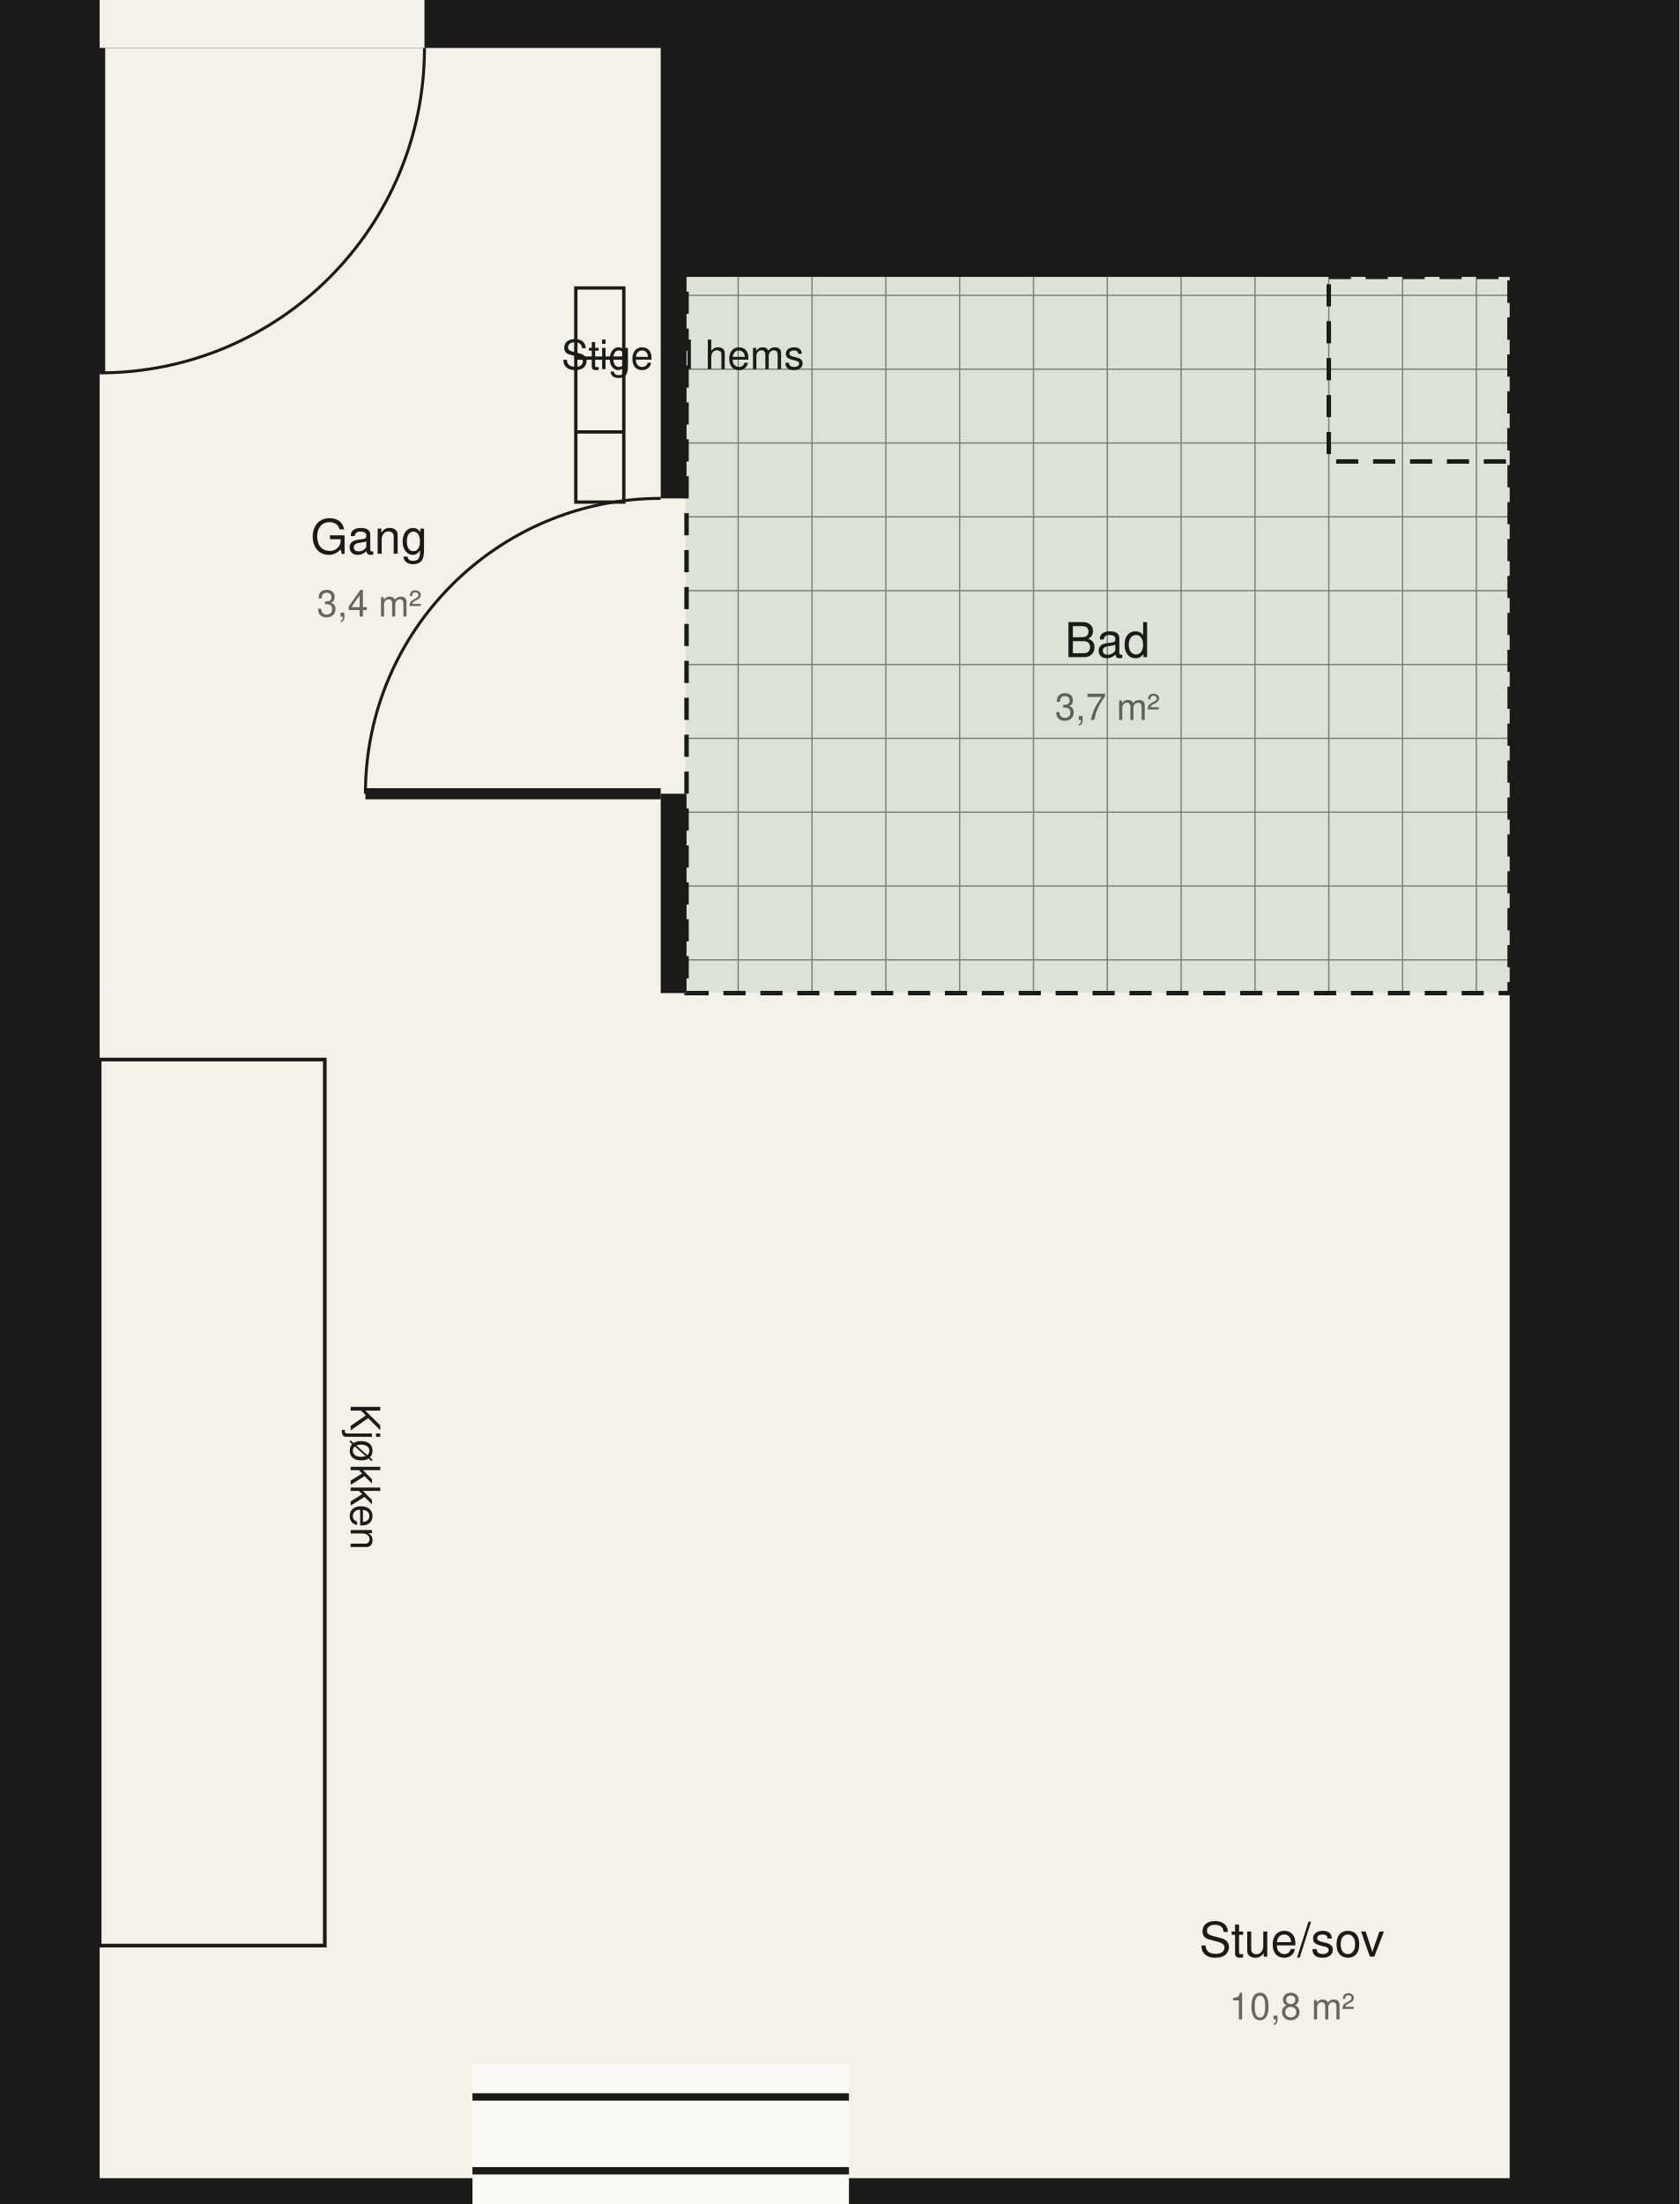
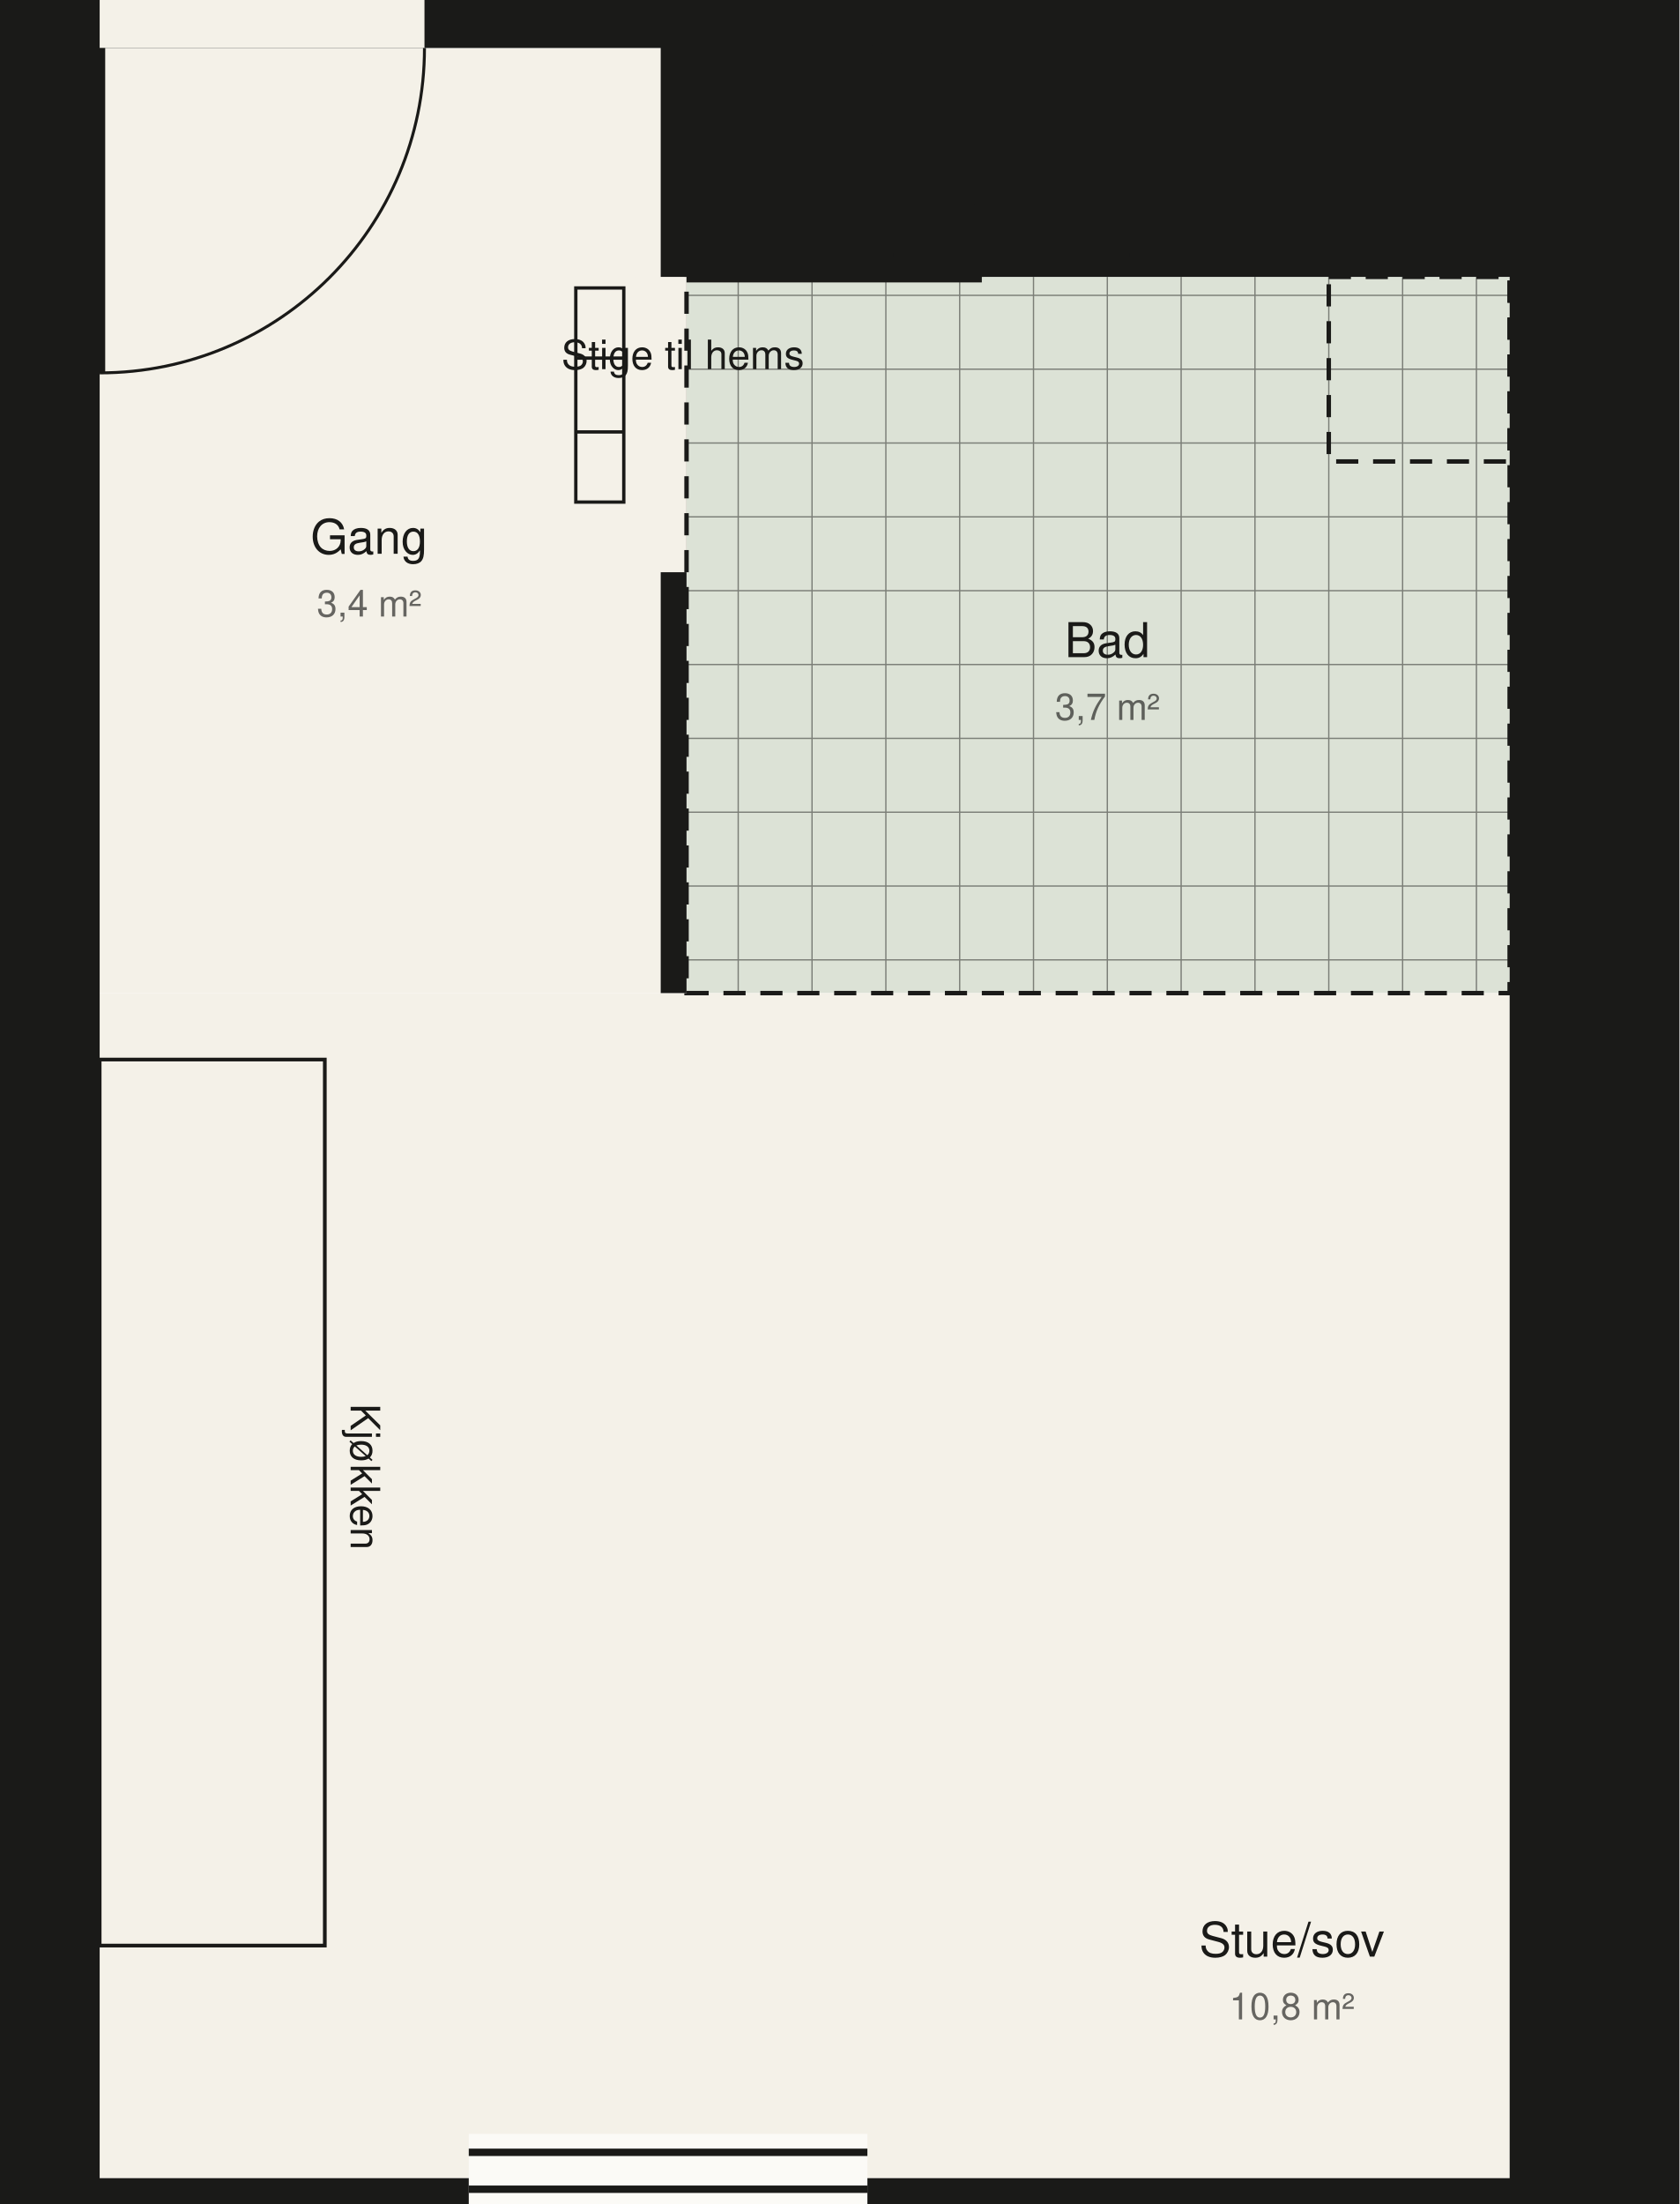
<svg xmlns="http://www.w3.org/2000/svg" viewBox="0 0 455 597">
  <polygon points="27,13 179,13 179,269 27,269" fill="#F4F1E8" />
  <polygon points="186,75 409,75 409,269 186,269" fill="#DCE2D6" />
  <polygon points="27,269 409,269 409,590 27,590" fill="#F4F1E8" />
  <clipPath id="bad1">
    <polygon points="186,75 409,75 409,269 186,269" />
  </clipPath>
  <g clip-path="url(#bad1)" stroke="#1A1A18" stroke-width="0.35" opacity="0.5">
    <line x1="200" y1="75" x2="200" y2="269" />
    <line x1="220" y1="75" x2="220" y2="269" />
    <line x1="240" y1="75" x2="240" y2="269" />
    <line x1="260" y1="75" x2="260" y2="269" />
    <line x1="280" y1="75" x2="280" y2="269" />
    <line x1="300" y1="75" x2="300" y2="269" />
    <line x1="320" y1="75" x2="320" y2="269" />
    <line x1="340" y1="75" x2="340" y2="269" />
    <line x1="360" y1="75" x2="360" y2="269" />
    <line x1="380" y1="75" x2="380" y2="269" />
    <line x1="400" y1="75" x2="400" y2="269" />
    <line x1="186" y1="80" x2="409" y2="80" />
    <line x1="186" y1="100" x2="409" y2="100" />
    <line x1="186" y1="120" x2="409" y2="120" />
    <line x1="186" y1="140" x2="409" y2="140" />
    <line x1="186" y1="160" x2="409" y2="160" />
    <line x1="186" y1="180" x2="409" y2="180" />
    <line x1="186" y1="200" x2="409" y2="200" />
    <line x1="186" y1="220" x2="409" y2="220" />
    <line x1="186" y1="240" x2="409" y2="240" />
    <line x1="186" y1="260" x2="409" y2="260" />
  </g>
  <path d="M 0 0 L 455 0 L 455 597 L 0 597 Z M 27 13 L 179 13 L 179 269 L 27 269 Z M 186 75 L 409 75 L 409 269 L 186 269 Z M 27 269 L 409 269 L 409 590 L 27 590 Z" fill="#1A1A18" fill-rule="evenodd" />
  <rect x="27" y="0" width="88" height="13" fill="#F4F1E8" />
  <line x1="27" y1="13" x2="27" y2="101" stroke="#1A1A18" stroke-width="3" />
  <path d="M 27 101 A 88 88 0 0 0 115 13" fill="none" stroke="#1A1A18" stroke-width="0.8" />
-   <rect x="172" y="135" width="14" height="80" fill="#F4F1E8" />
-   <line x1="179" y1="215" x2="99" y2="215" stroke="#1A1A18" stroke-width="3" />
-   <path d="M 99 215 A 80 80 0 0 1 179 135" fill="none" stroke="#1A1A18" stroke-width="0.8" />
-   <rect x="128" y="559" width="102" height="38" fill="#FBFAF6" />
-   <line x1="128" y1="568" x2="230" y2="568" stroke="#1A1A18" stroke-width="2" />
-   <line x1="128" y1="588" x2="230" y2="588" stroke="#1A1A18" stroke-width="2" />
+   <rect x="172" y="75" width="14" height="80" fill="#F4F1E8" />
+   <line x1="186" y1="75" x2="266" y2="75" stroke="#1A1A18" stroke-width="3" />
+   <path d="M 266 75 A 80 80 0 0 0 186 -5" fill="none" stroke="#1A1A18" stroke-width="0.8" />
+   <rect x="127" y="578" width="108" height="20" fill="#FBFAF6" />
+   <line x1="127" y1="583" x2="235" y2="583" stroke="#1A1A18" stroke-width="2" />
+   <line x1="127" y1="593" x2="235" y2="593" stroke="#1A1A18" stroke-width="2" />
  <use href="#wc" transform="translate(210 86)" />
  <use href="#servant" transform="translate(270 78)" />
  <use href="#dusj" transform="translate(319 179)" />
  <use href="#komfyr" transform="translate(28 300)" />
  <use href="#kvask" transform="translate(28 384)" />
  <use href="#sofa" transform="translate(240 285)" />
  <use href="#rundbord90" transform="translate(150 380)" />
  <use href="#lenestol" transform="translate(270 420)" />
  <rect x="27" y="287" width="61" height="240" fill="none" stroke="#1A1A18" stroke-width="1" />
  <rect x="156" y="78" width="13" height="58" fill="none" stroke="#1A1A18" stroke-width="0.9" />
  <line x1="156" y1="97" x2="169" y2="97" stroke="#1A1A18" stroke-width="0.9" />
  <line x1="156" y1="117" x2="169" y2="117" stroke="#1A1A18" stroke-width="0.9" />
  <text x="185" y="100" font-family="Helvetica" font-size="11" fill="#1A1A18" text-anchor="middle">Stige til hems</text>
  <polygon points="186,69 409,69 409,269 186,269" fill="none" stroke="#1A1A18" stroke-width="1.2" stroke-dasharray="6 4" />
  <polygon points="360,75 409,75 409,125 360,125" fill="none" stroke="#1A1A18" stroke-width="1.2" stroke-dasharray="6 4" />
  <text x="95" y="400" font-family="Helvetica" font-size="11" fill="#1A1A18" text-anchor="middle" transform="rotate(90 95 400)">Kjøkken</text>
  <g font-family="Helvetica" fill="#1A1A18" text-anchor="middle">
    <text x="100" y="150" font-size="13">Gang</text>
    <text x="100" y="167" font-size="10" opacity="0.65">3,4 m²</text>
  </g>
  <g font-family="Helvetica" fill="#1A1A18" text-anchor="middle">
    <text x="300" y="178" font-size="13">Bad</text>
    <text x="300" y="195" font-size="10" opacity="0.65">3,7 m²</text>
  </g>
  <g font-family="Helvetica" fill="#1A1A18" text-anchor="middle">
    <text x="350" y="530" font-size="13">Stue/sov</text>
    <text x="350" y="547" font-size="10" opacity="0.65">10,8 m²</text>
  </g>
</svg>
